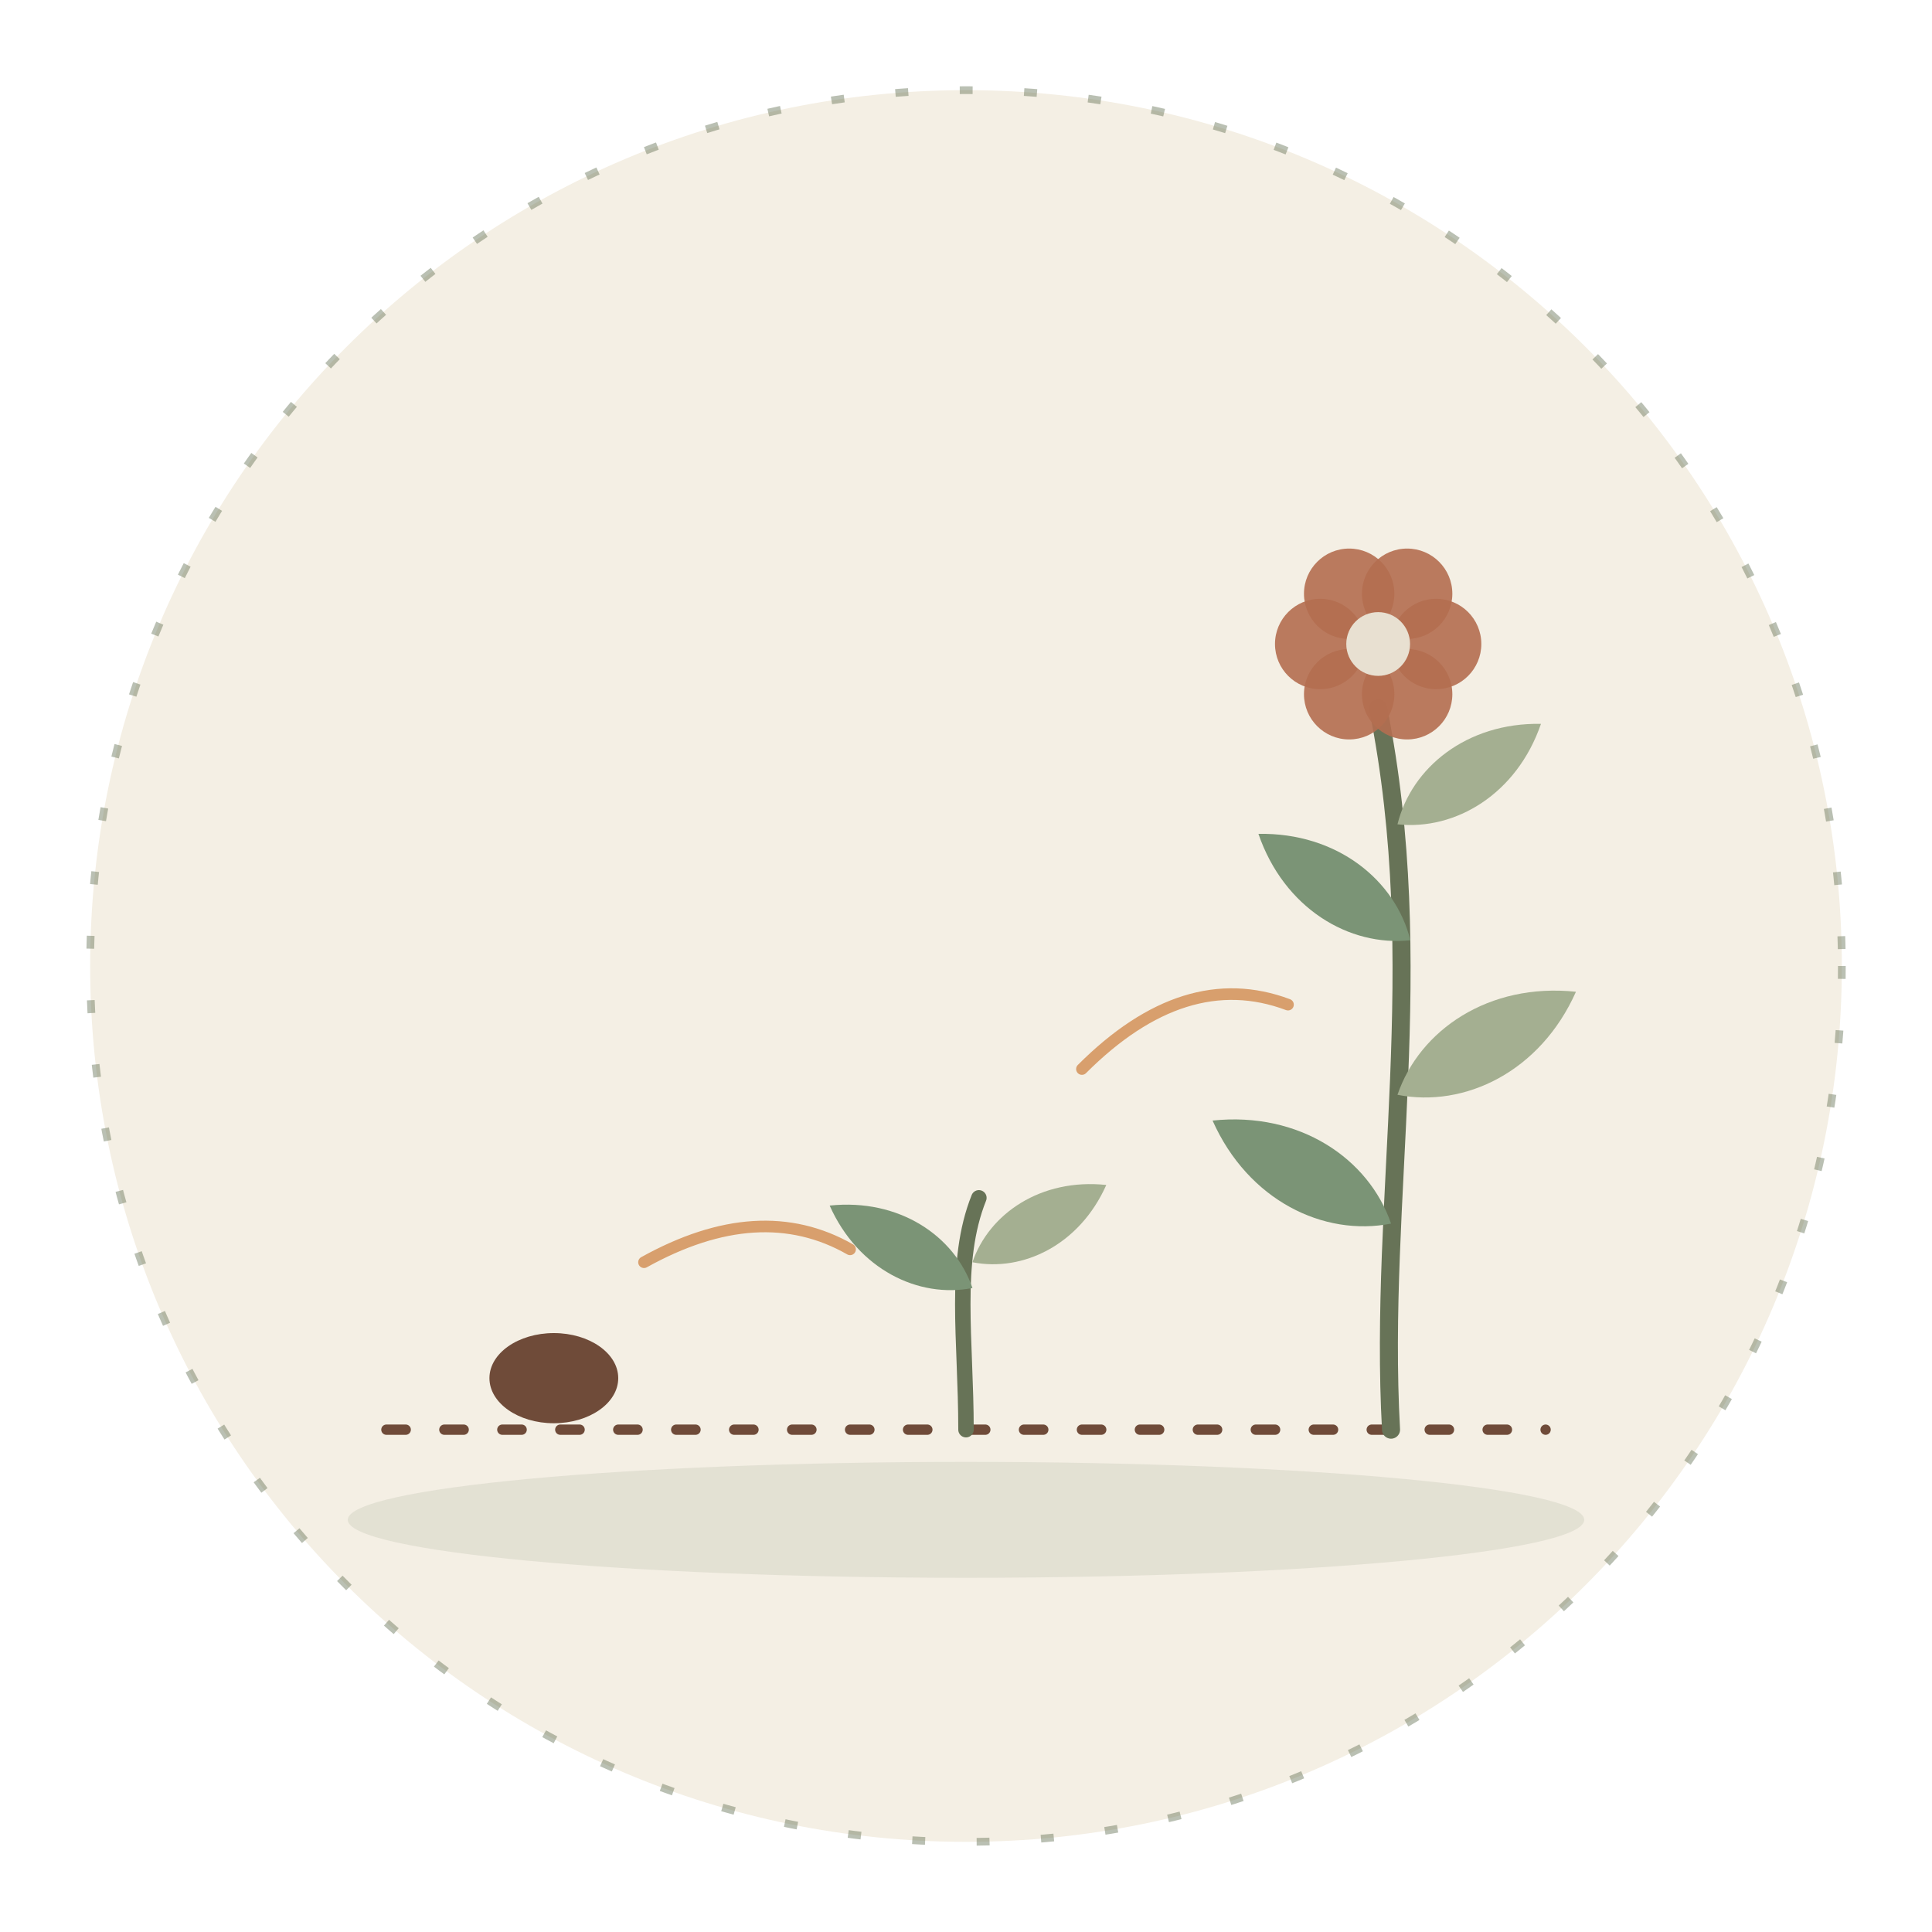
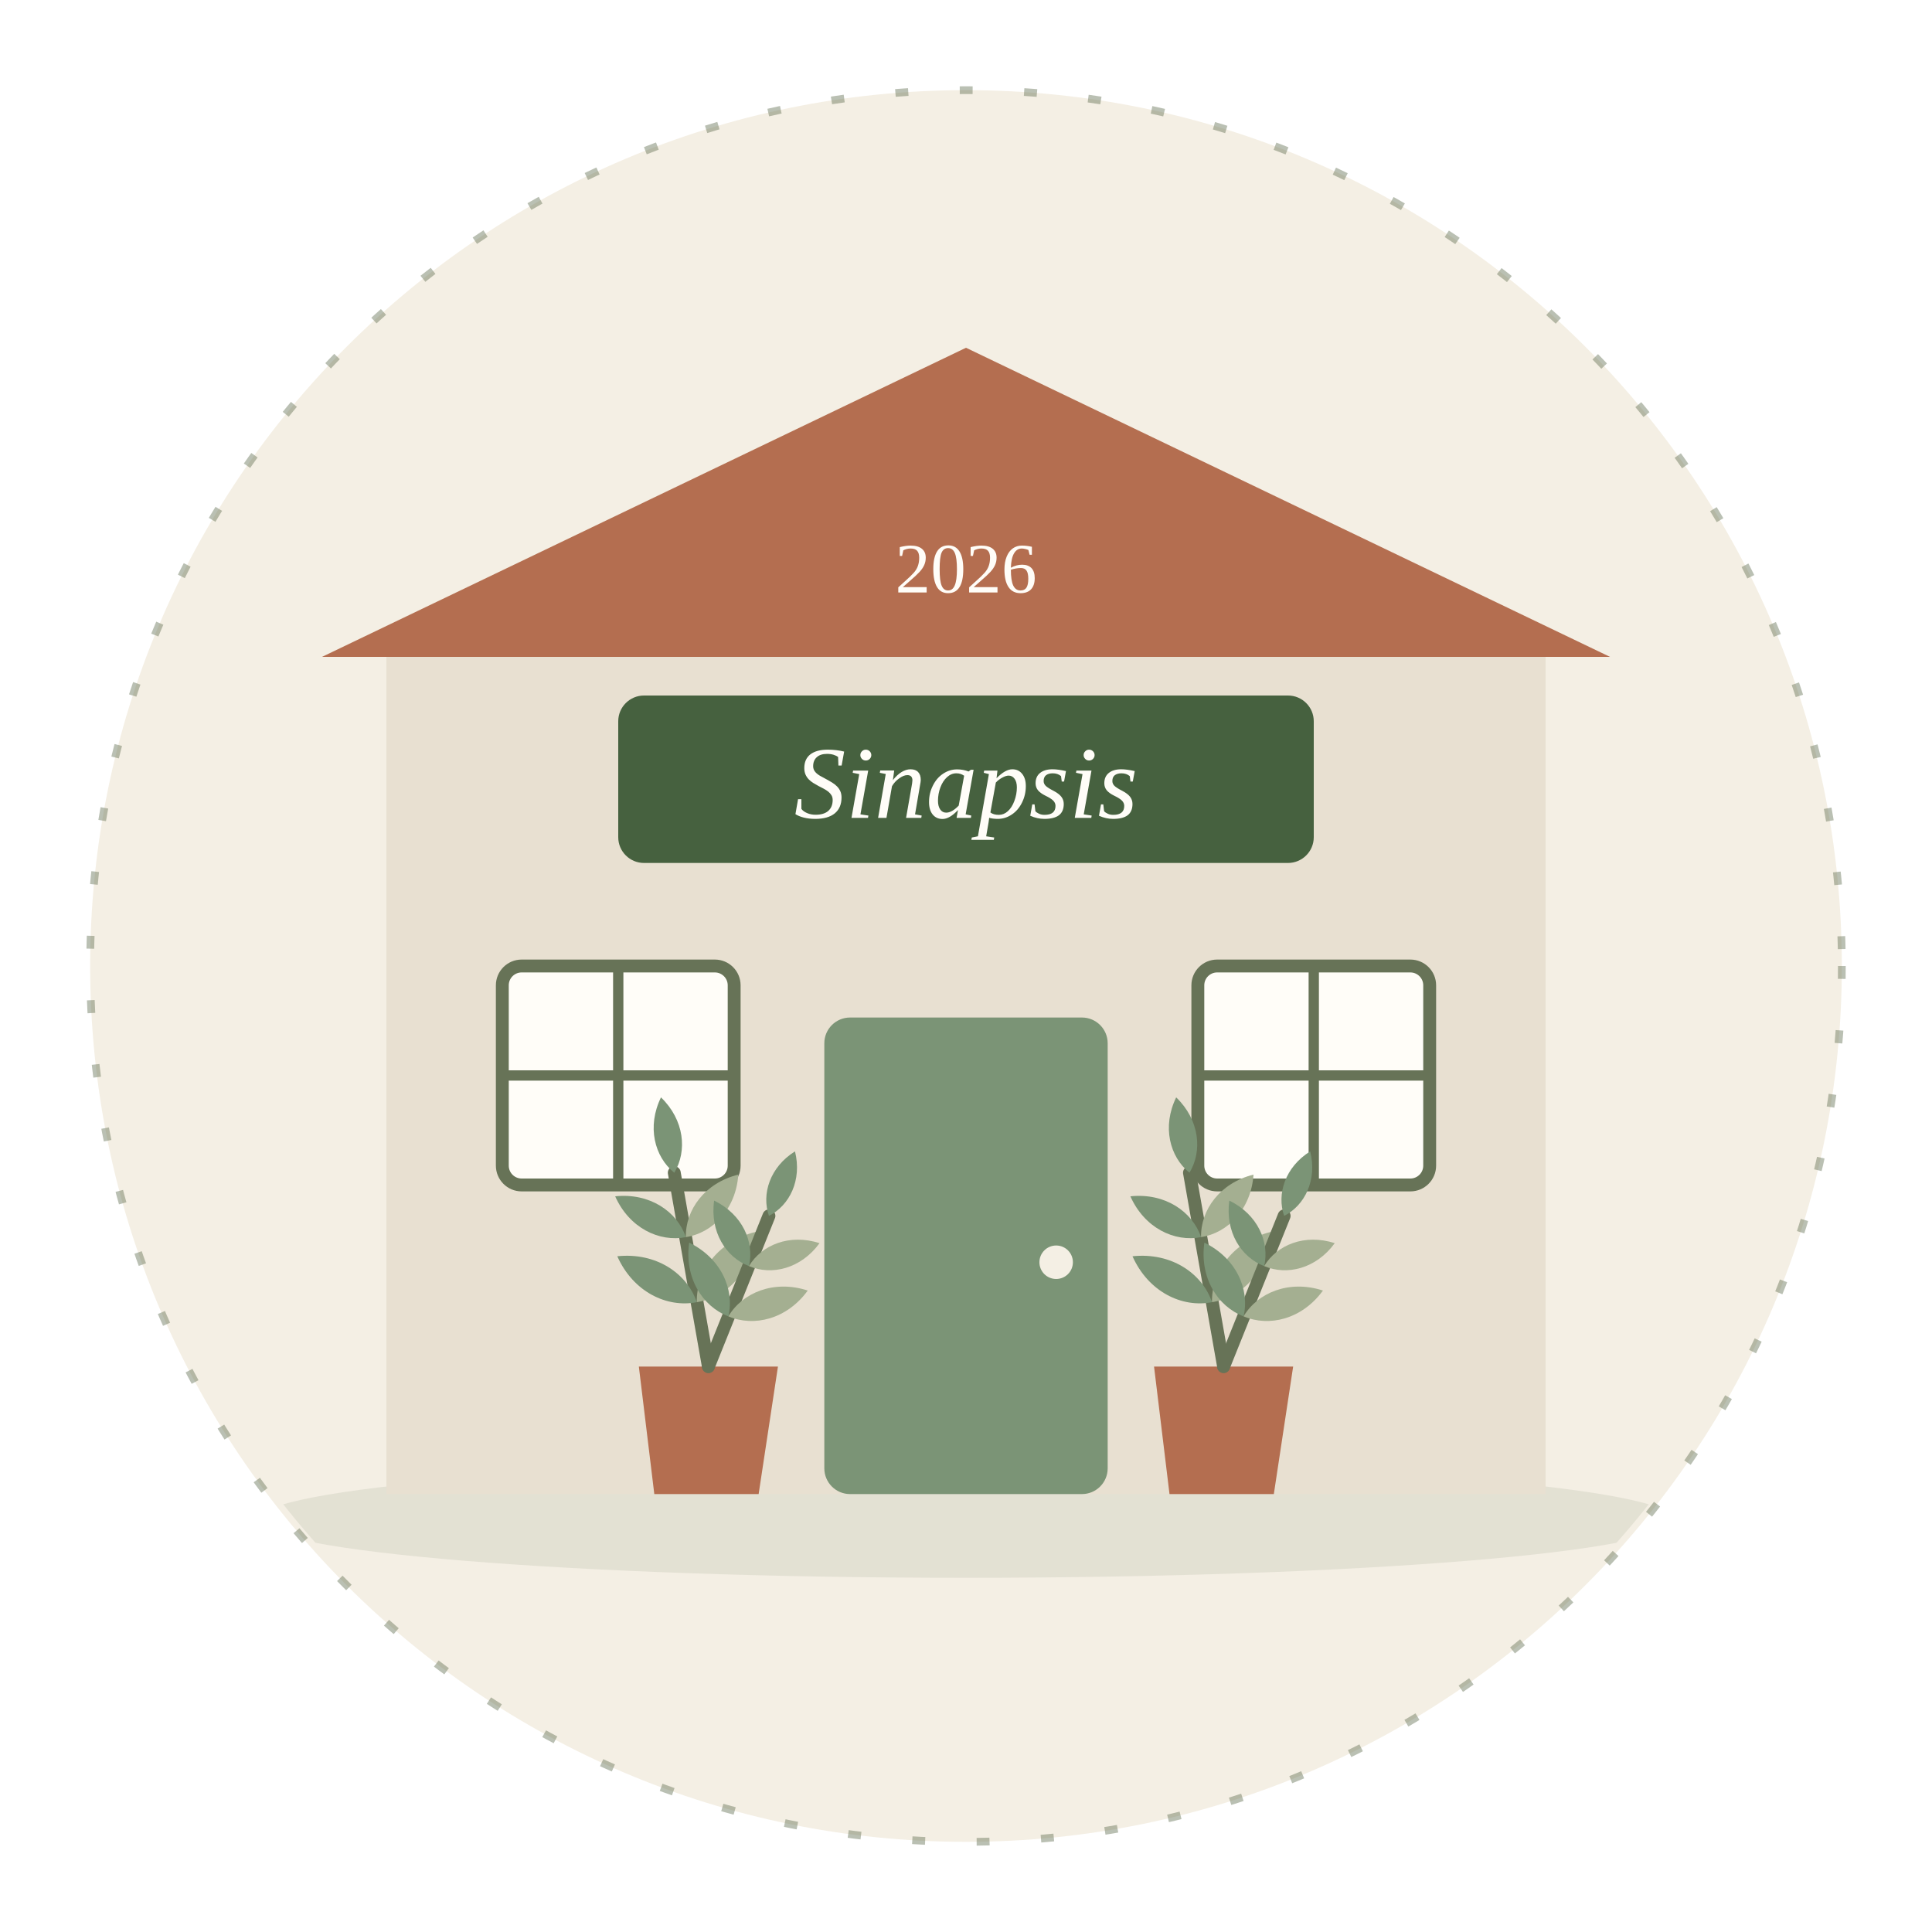
- <svg xmlns="http://www.w3.org/2000/svg" viewBox="0 0 300 300" width="300" height="300" role="img" aria-label="Una semilla, un brote y una planta en flor: el crecimiento en el tiempo">
+ <svg xmlns="http://www.w3.org/2000/svg" viewBox="0 0 300 300" width="300" height="300" role="img" aria-label="La fachada de Centro Sinapsis, con su cartel, la puerta y plantas">
  <circle cx="150" cy="150" r="136" fill="#f4efe4" />
  <circle cx="150" cy="150" r="136" fill="none" stroke="#677357" stroke-width="1.2" stroke-dasharray="2 8" opacity=".45" />
  <clipPath id="disco">
    <circle cx="150" cy="150" r="135" />
  </clipPath>
  <g clip-path="url(#disco)">
-     <ellipse cx="150" cy="236" rx="96" ry="9" fill="#677357" opacity=".12" />
-     <path d="M60 222 H240" stroke="#6f4b39" stroke-width="1.6" stroke-dasharray="3 6" fill="none" stroke-linecap="round" stroke-linejoin="round" />
-     <ellipse cx="86" cy="214" rx="10" ry="7" fill="#6f4b39" />
-     <path d="M150 222 C150 208 148 196 152 186" stroke="#677357" stroke-width="2.4" fill="none" stroke-linecap="round" stroke-linejoin="round" />
-     <path d="M0 0 C7 -8 8 -21 0 -32 C-8 -21 -7 -8 0 0 Z" transform="translate(151.0 200.0) rotate(-60) scale(0.8)" fill="#7b9476" opacity="1.0" />
-     <path d="M0 0 C7 -8 8 -21 0 -32 C-8 -21 -7 -8 0 0 Z" transform="translate(151.0 196.0) rotate(60) scale(0.75)" fill="#a4af91" opacity="1.0" />
-     <path d="M216 222 C214 186 222 150 214 110" stroke="#677357" stroke-width="2.8" fill="none" stroke-linecap="round" stroke-linejoin="round" />
-     <path d="M0 0 C7 -8 8 -21 0 -32 C-8 -21 -7 -8 0 0 Z" transform="translate(216.0 190.0) rotate(-60) scale(1.0)" fill="#7b9476" opacity="1.0" />
-     <path d="M0 0 C7 -8 8 -21 0 -32 C-8 -21 -7 -8 0 0 Z" transform="translate(217.0 170.0) rotate(60) scale(1.0)" fill="#a4af91" opacity="1.0" />
-     <path d="M0 0 C7 -8 8 -21 0 -32 C-8 -21 -7 -8 0 0 Z" transform="translate(219.0 146.0) rotate(-55) scale(0.9)" fill="#7b9476" opacity="1.0" />
-     <path d="M0 0 C7 -8 8 -21 0 -32 C-8 -21 -7 -8 0 0 Z" transform="translate(217.0 128.0) rotate(55) scale(0.85)" fill="#a4af91" opacity="1.0" />
-     <circle cx="223.0" cy="100.0" r="7.02" fill="#b46e50" opacity="0.9" />
-     <circle cx="218.5" cy="107.8" r="7.02" fill="#b46e50" opacity="0.9" />
-     <circle cx="209.5" cy="107.8" r="7.02" fill="#b46e50" opacity="0.9" />
-     <circle cx="205.0" cy="100.0" r="7.02" fill="#b46e50" opacity="0.9" />
-     <circle cx="209.5" cy="92.2" r="7.02" fill="#b46e50" opacity="0.9" />
-     <circle cx="218.5" cy="92.2" r="7.02" fill="#b46e50" opacity="0.9" />
-     <circle cx="214.0" cy="100.0" r="4.95" fill="#e8e0d1" opacity="1.0" />
-     <path d="M100 196 Q118 186 132 194" stroke="#d89f6d" stroke-width="1.8" fill="none" stroke-linecap="round" stroke-linejoin="round" />
-     <path d="M168 166 Q184 150 200 156" stroke="#d89f6d" stroke-width="1.8" fill="none" stroke-linecap="round" stroke-linejoin="round" />
+     <ellipse cx="150" cy="236" rx="110" ry="9" fill="#677357" opacity=".12" />
+     <rect x="60.0" y="98.0" width="180.0" height="134.0" rx="0.0" fill="#e8e0d1" />
+     <path d="M50 102 L150 54 L250 102 Z" fill="#b46e50" />
+     <rect x="96.0" y="108.0" width="108.0" height="26.0" rx="4.0" fill="#46613f" />
+     <text x="150.0" y="127.0" text-anchor="middle" font-family="Georgia, 'Times New Roman', serif" font-size="16" font-weight="normal" font-style="italic" fill="#fffdf8">Sinapsis</text>
+     <rect x="128.0" y="158.0" width="44.0" height="74.0" rx="4.0" fill="#7b9476" />
+     <circle cx="164.0" cy="196.0" r="2.6" fill="#f4efe4" opacity="1.0" />
+     <rect x="78.0" y="150.0" width="36.0" height="34.0" rx="3.0" fill="#fffdf8" stroke="#677357" stroke-width="2" />
+     <path d="M96 150 V184 M78 167 H114" stroke="#677357" stroke-width="1.6" fill="none" stroke-linecap="round" stroke-linejoin="round" />
+     <rect x="186.0" y="150.0" width="36.0" height="34.0" rx="3.0" fill="#fffdf8" stroke="#677357" stroke-width="2" />
+     <path d="M204 150 V184 M186 167 H222" stroke="#677357" stroke-width="1.6" fill="none" stroke-linecap="round" stroke-linejoin="round" />
+     <path d="M99.2 212.2 h21.6 l-3 19.8 h-16.2 z" fill="#b46e50" />
+     <path d="M110.0 212.2 L104.7 182.1" stroke="#677357" stroke-width="2" fill="none" stroke-linecap="round" stroke-linejoin="round" />
+     <path d="M0 0 C7 -8 8 -21 0 -32 C-8 -21 -7 -8 0 0 Z" transform="translate(108.2 202.2) rotate(-60) scale(0.4455)" fill="#7b9476" opacity="1.0" />
+     <path d="M0 0 C7 -8 8 -21 0 -32 C-8 -21 -7 -8 0 0 Z" transform="translate(108.2 202.2) rotate(40) scale(0.4455)" fill="#a4af91" opacity="1.0" />
+     <path d="M0 0 C7 -8 8 -21 0 -32 C-8 -21 -7 -8 0 0 Z" transform="translate(106.5 192.1) rotate(-60) scale(0.396)" fill="#7b9476" opacity="1.0" />
+     <path d="M0 0 C7 -8 8 -21 0 -32 C-8 -21 -7 -8 0 0 Z" transform="translate(106.5 192.1) rotate(40) scale(0.396)" fill="#a4af91" opacity="1.0" />
+     <path d="M0 0 C7 -8 8 -21 0 -32 C-8 -21 -7 -8 0 0 Z" transform="translate(104.7 182.1) rotate(-10) scale(0.37125)" fill="#7b9476" opacity="1.0" />
+     <path d="M110.0 212.2 L119.4 188.8" stroke="#677357" stroke-width="2" fill="none" stroke-linecap="round" stroke-linejoin="round" />
+     <path d="M0 0 C7 -8 8 -21 0 -32 C-8 -21 -7 -8 0 0 Z" transform="translate(113.1 204.4) rotate(-28) scale(0.405)" fill="#7b9476" opacity="1.0" />
+     <path d="M0 0 C7 -8 8 -21 0 -32 C-8 -21 -7 -8 0 0 Z" transform="translate(113.1 204.4) rotate(72) scale(0.405)" fill="#a4af91" opacity="1.0" />
+     <path d="M0 0 C7 -8 8 -21 0 -32 C-8 -21 -7 -8 0 0 Z" transform="translate(116.3 196.6) rotate(-28) scale(0.36)" fill="#7b9476" opacity="1.0" />
+     <path d="M0 0 C7 -8 8 -21 0 -32 C-8 -21 -7 -8 0 0 Z" transform="translate(116.3 196.6) rotate(72) scale(0.36)" fill="#a4af91" opacity="1.0" />
+     <path d="M0 0 C7 -8 8 -21 0 -32 C-8 -21 -7 -8 0 0 Z" transform="translate(119.4 188.8) rotate(22) scale(0.3375)" fill="#7b9476" opacity="1.0" />
+     <path d="M179.2 212.2 h21.6 l-3 19.8 h-16.2 z" fill="#b46e50" />
+     <path d="M190.0 212.2 L184.7 182.1" stroke="#677357" stroke-width="2" fill="none" stroke-linecap="round" stroke-linejoin="round" />
+     <path d="M0 0 C7 -8 8 -21 0 -32 C-8 -21 -7 -8 0 0 Z" transform="translate(188.2 202.2) rotate(-60) scale(0.4455)" fill="#7b9476" opacity="1.0" />
+     <path d="M0 0 C7 -8 8 -21 0 -32 C-8 -21 -7 -8 0 0 Z" transform="translate(188.2 202.2) rotate(40) scale(0.4455)" fill="#a4af91" opacity="1.0" />
+     <path d="M0 0 C7 -8 8 -21 0 -32 C-8 -21 -7 -8 0 0 Z" transform="translate(186.5 192.1) rotate(-60) scale(0.396)" fill="#7b9476" opacity="1.0" />
+     <path d="M0 0 C7 -8 8 -21 0 -32 C-8 -21 -7 -8 0 0 Z" transform="translate(186.5 192.1) rotate(40) scale(0.396)" fill="#a4af91" opacity="1.0" />
+     <path d="M0 0 C7 -8 8 -21 0 -32 C-8 -21 -7 -8 0 0 Z" transform="translate(184.7 182.1) rotate(-10) scale(0.37125)" fill="#7b9476" opacity="1.0" />
+     <path d="M190.0 212.2 L199.4 188.8" stroke="#677357" stroke-width="2" fill="none" stroke-linecap="round" stroke-linejoin="round" />
+     <path d="M0 0 C7 -8 8 -21 0 -32 C-8 -21 -7 -8 0 0 Z" transform="translate(193.1 204.4) rotate(-28) scale(0.405)" fill="#7b9476" opacity="1.0" />
+     <path d="M0 0 C7 -8 8 -21 0 -32 C-8 -21 -7 -8 0 0 Z" transform="translate(193.1 204.4) rotate(72) scale(0.405)" fill="#a4af91" opacity="1.0" />
+     <path d="M0 0 C7 -8 8 -21 0 -32 C-8 -21 -7 -8 0 0 Z" transform="translate(196.3 196.6) rotate(-28) scale(0.36)" fill="#7b9476" opacity="1.0" />
+     <path d="M0 0 C7 -8 8 -21 0 -32 C-8 -21 -7 -8 0 0 Z" transform="translate(196.3 196.6) rotate(72) scale(0.36)" fill="#a4af91" opacity="1.0" />
+     <path d="M0 0 C7 -8 8 -21 0 -32 C-8 -21 -7 -8 0 0 Z" transform="translate(199.4 188.8) rotate(22) scale(0.3375)" fill="#7b9476" opacity="1.0" />
+     <text x="150.0" y="92.0" text-anchor="middle" font-family="Georgia, 'Times New Roman', serif" font-size="11" font-weight="normal" fill="#fffdf8">2026</text>
  </g>
</svg>
